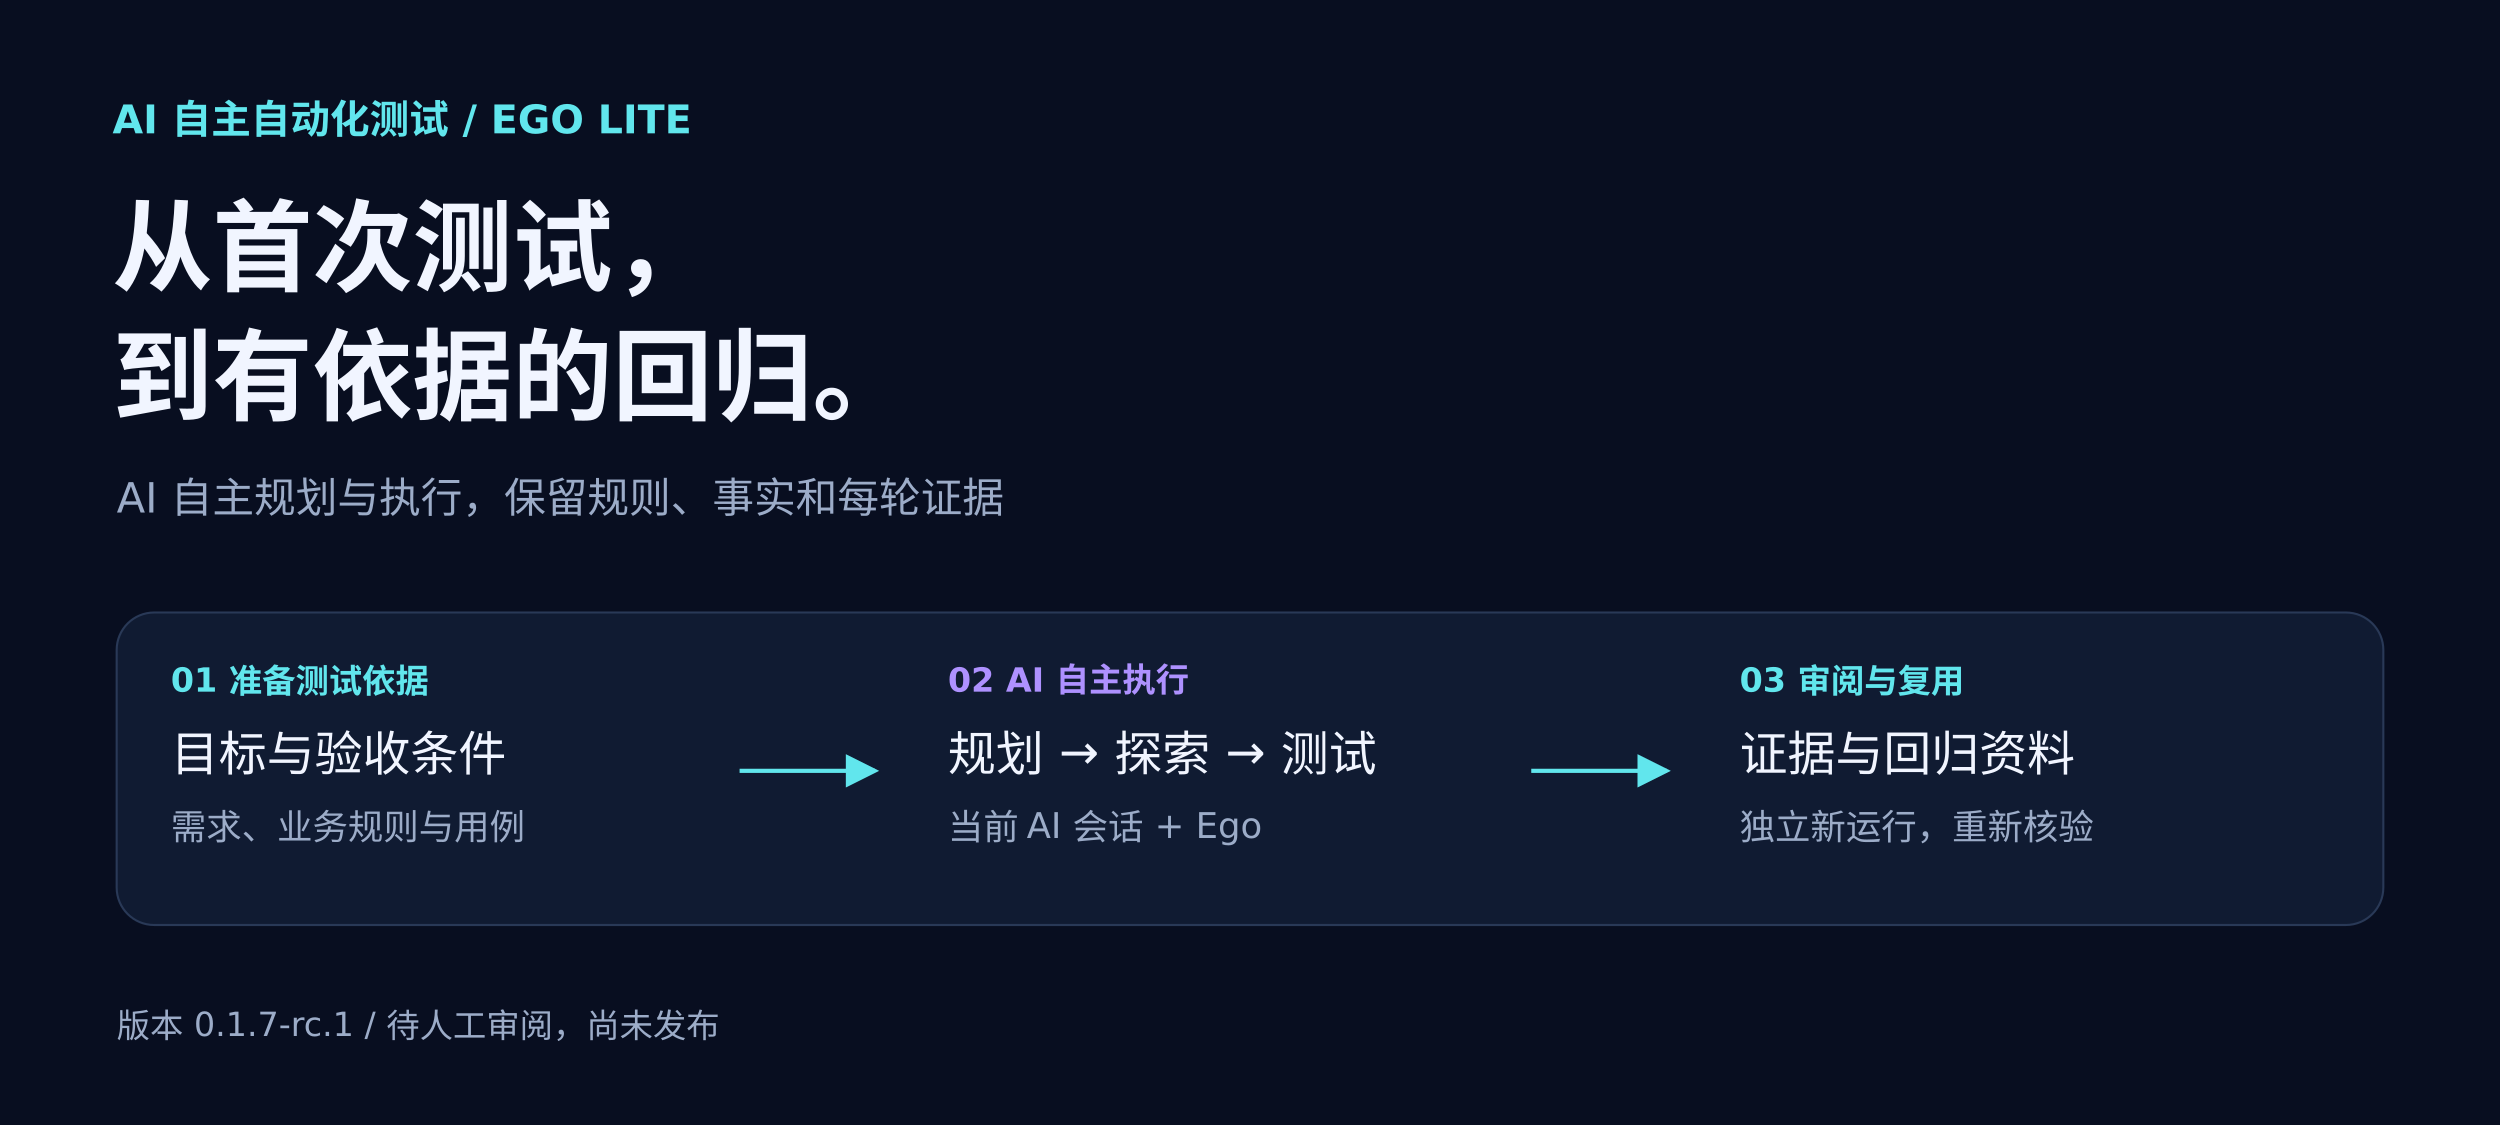
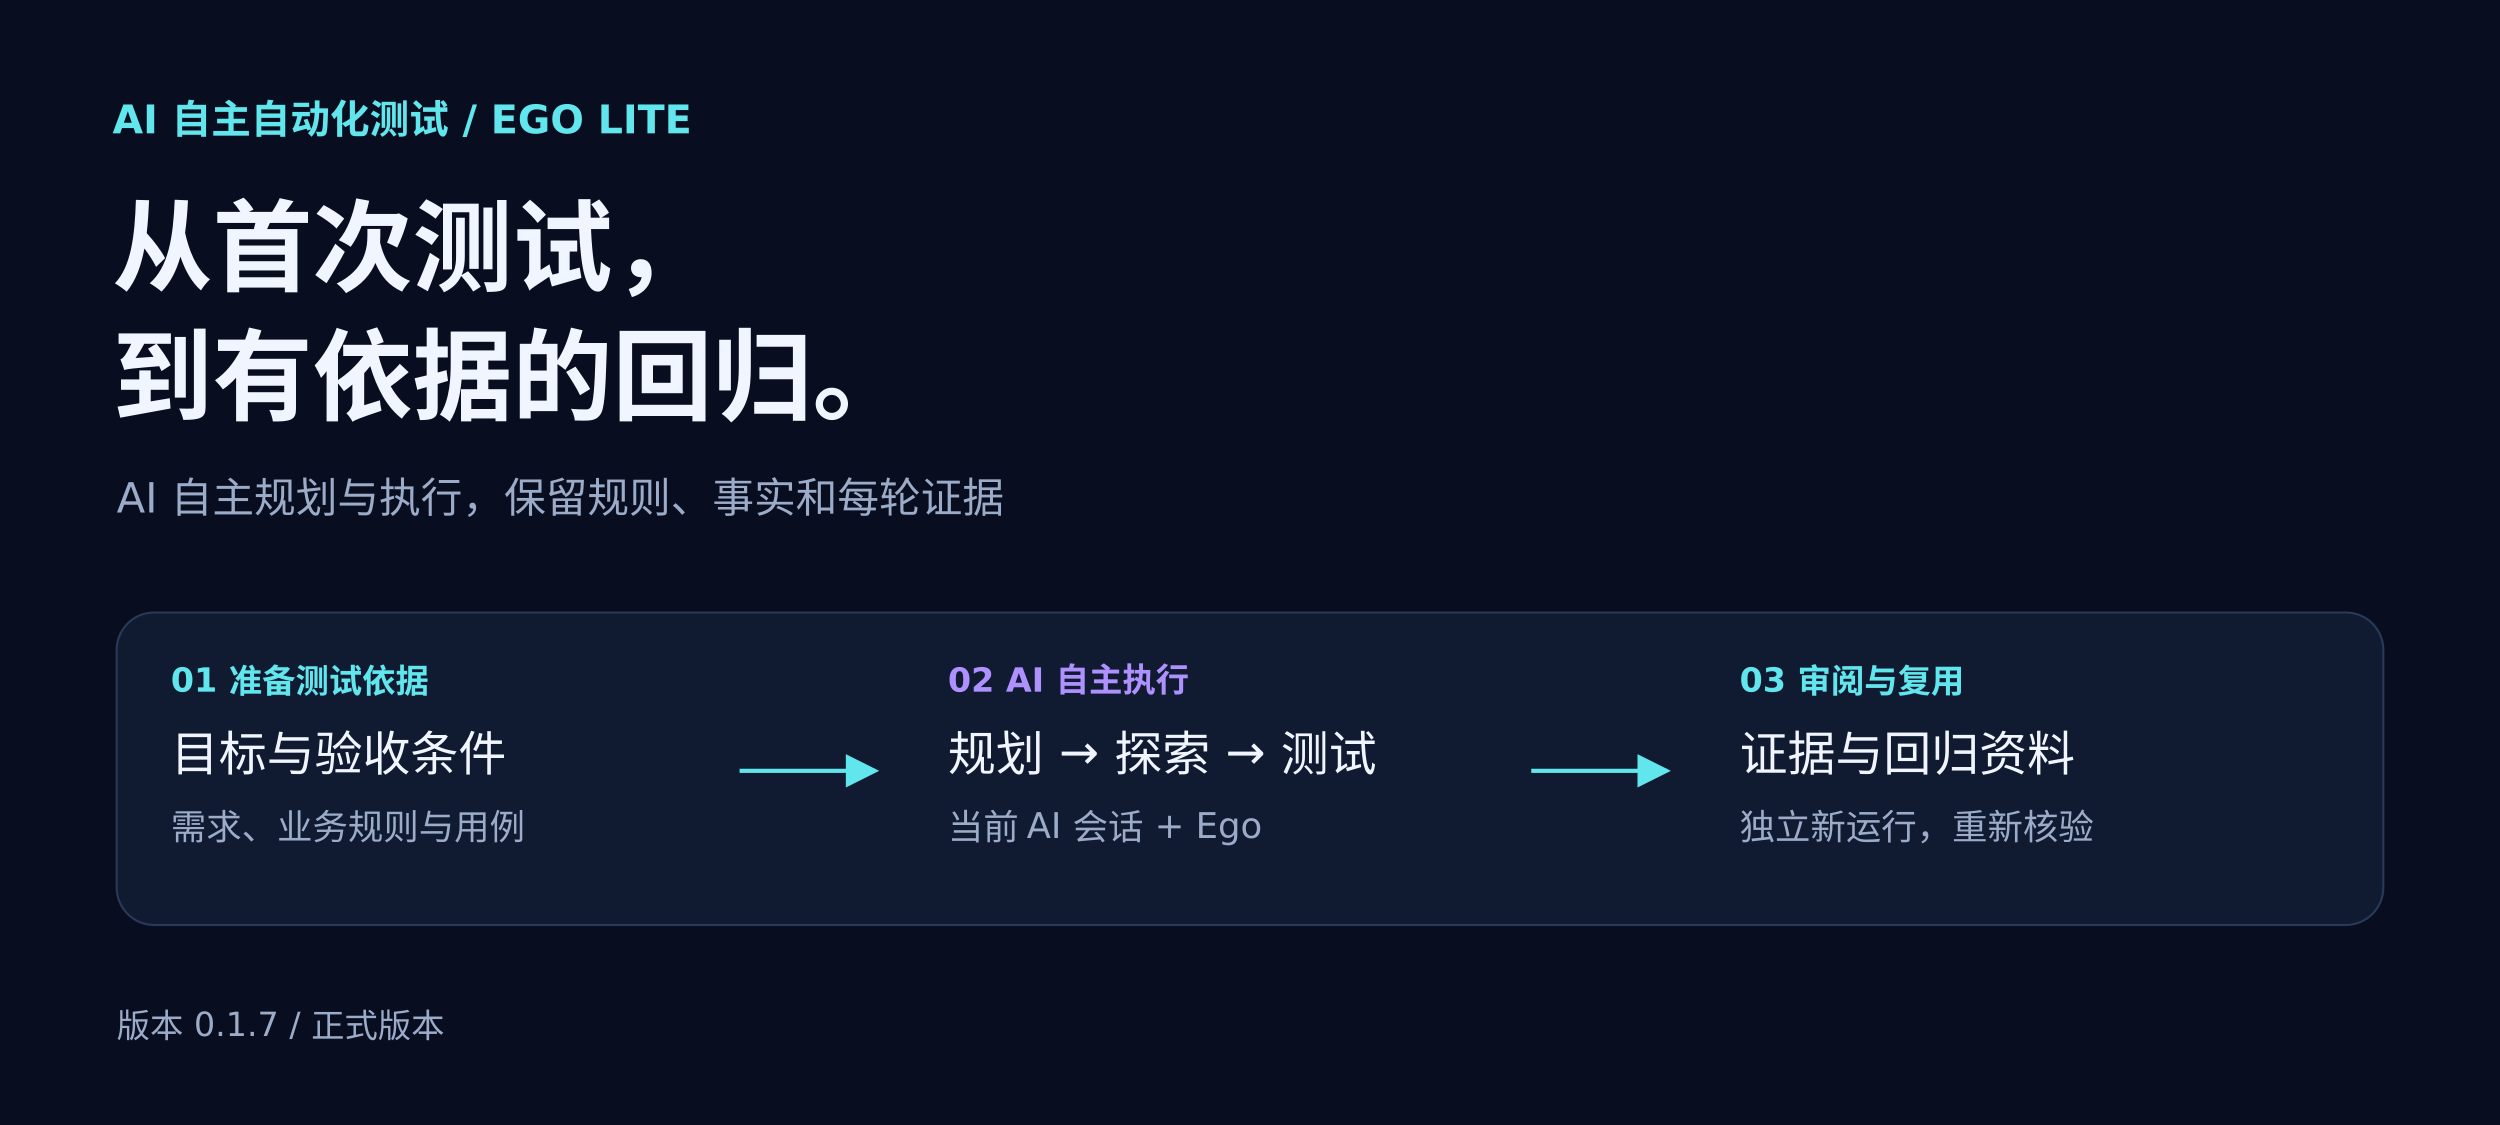
<svg xmlns="http://www.w3.org/2000/svg" width="1200" height="540" viewBox="0 0 1200 540" role="img" aria-label="AI 自主自动化测试 · Ego Lite">
  <defs>
    <linearGradient id="g">
      <stop stop-color="#61e6ed" />
      <stop offset="1" stop-color="#ae91ff" />
    </linearGradient>
    <marker id="arrow" markerWidth="8" markerHeight="8" refX="7" refY="4" orient="auto">
      <path d="M0,0 L8,4 L0,8" fill="#61e6ed" />
    </marker>
  </defs>
  <g font-family="DejaVu Sans, Noto Sans CJK SC, sans-serif">
    <rect x="0" y="0" width="1200" height="540" rx="0" fill="#080e20" stroke="#080e20" />
    <path d="M0,2 H1200" stroke="url(#g)" stroke-width="4" />
    <text x="54" y="64" font-size="19" fill="#61e6ed" font-weight="700">AI 自主自动化测试 / EGO LITE</text>
    <text x="54" y="136" font-size="48" fill="#f1f5ff" font-weight="700">从首次测试，</text>
    <text x="54" y="198" font-size="48" fill="#f1f5ff" font-weight="700">到有依据的回归。</text>
    <text x="56" y="246" font-size="20" fill="#9cacc8" font-weight="400">AI 自主规划与执行，保留规则、事实和每轮证据</text>
    <rect x="56" y="294" width="1088" height="150" rx="18" fill="#101b32" stroke="#293957" />
    <text x="82" y="332" font-size="16" fill="#61e6ed" font-weight="700">01  准备测试依据</text>
    <text x="82" y="370" font-size="23" fill="#f1f5ff" font-weight="400">目标与验收条件</text>
    <text x="82" y="403" font-size="17" fill="#9cacc8" font-weight="400">需求、业务规则与用例</text>
    <text x="455" y="332" font-size="16" fill="#ae91ff" font-weight="700">02  AI 自主执行</text>
    <text x="455" y="370" font-size="23" fill="#f1f5ff" font-weight="400">规划 → 探索 → 测试</text>
    <text x="455" y="403" font-size="17" fill="#9cacc8" font-weight="400">当前 AI 会话 + Ego</text>
    <text x="835" y="332" font-size="16" fill="#61e6ed" font-weight="700">03  审阅与复用</text>
    <text x="835" y="370" font-size="23" fill="#f1f5ff" font-weight="400">证据与回归资料</text>
    <text x="835" y="403" font-size="17" fill="#9cacc8" font-weight="400">独立新运行，重新核验</text>
    <path d="M355,370 L420,370" stroke="#61e6ed" stroke-width="2" fill="none" marker-end="url(#arrow)" />
    <path d="M735,370 L800,370" stroke="#61e6ed" stroke-width="2" fill="none" marker-end="url(#arrow)" />
-     <text x="56" y="498" font-size="16" fill="#9cacc8" font-weight="400">版本 0.1.7-rc.1  /  待人工审阅，尚未发布</text>
+     <text x="56" y="498" font-size="16" fill="#9cacc8" font-weight="400">版本 0.1.7  /  正式版本</text>
  </g>
</svg>
